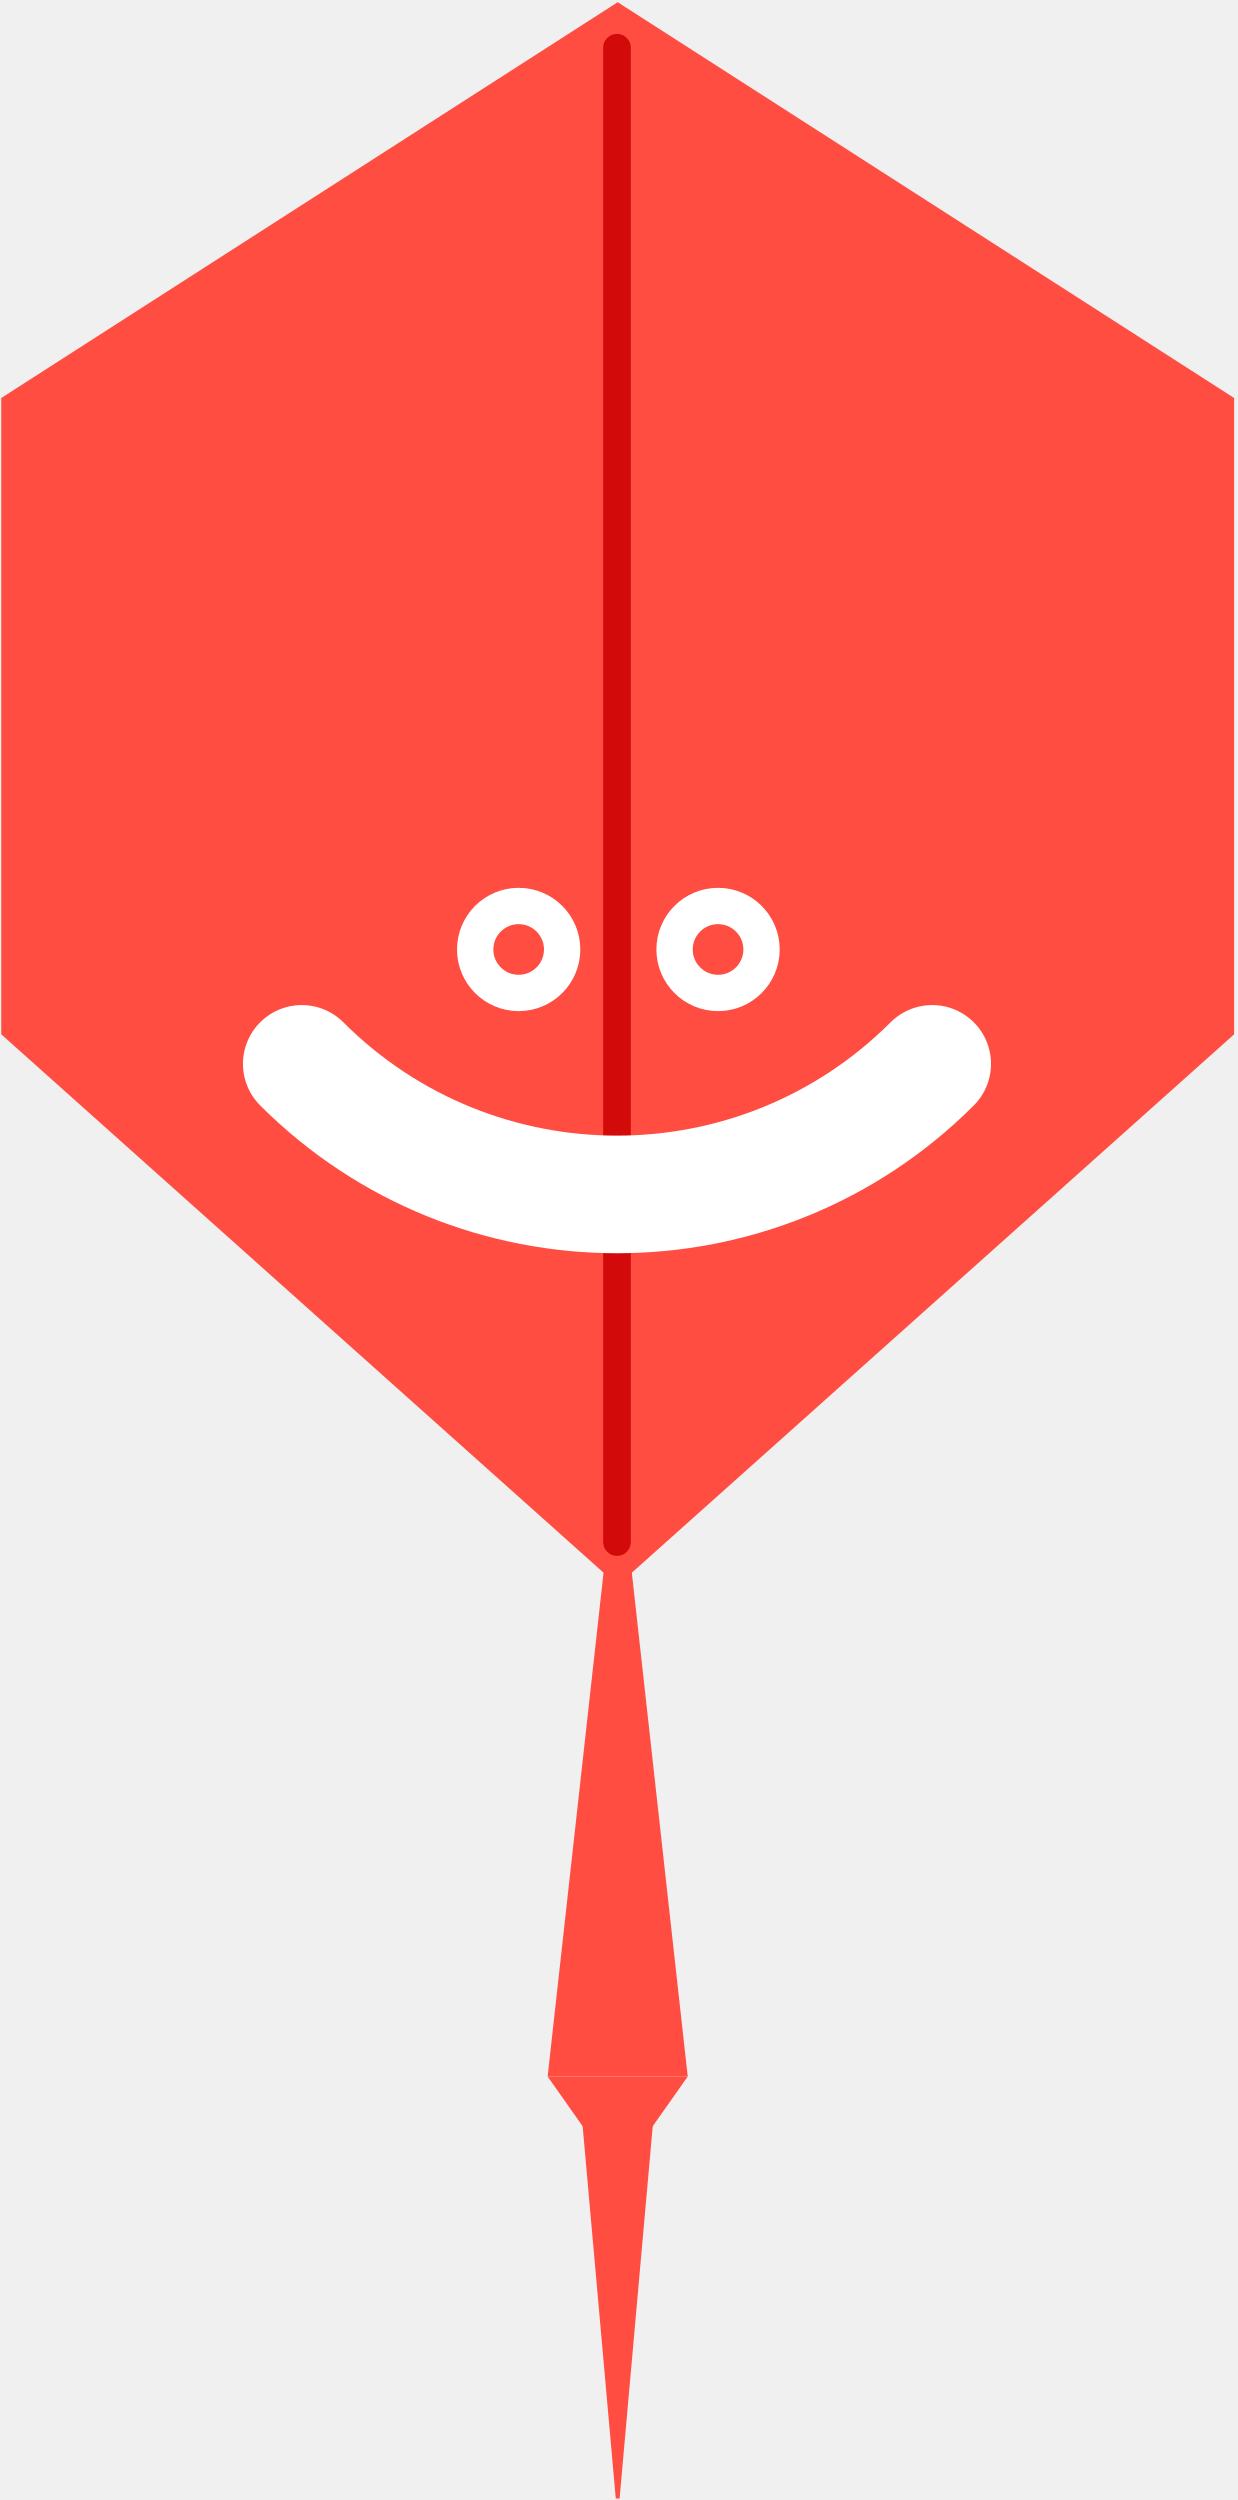
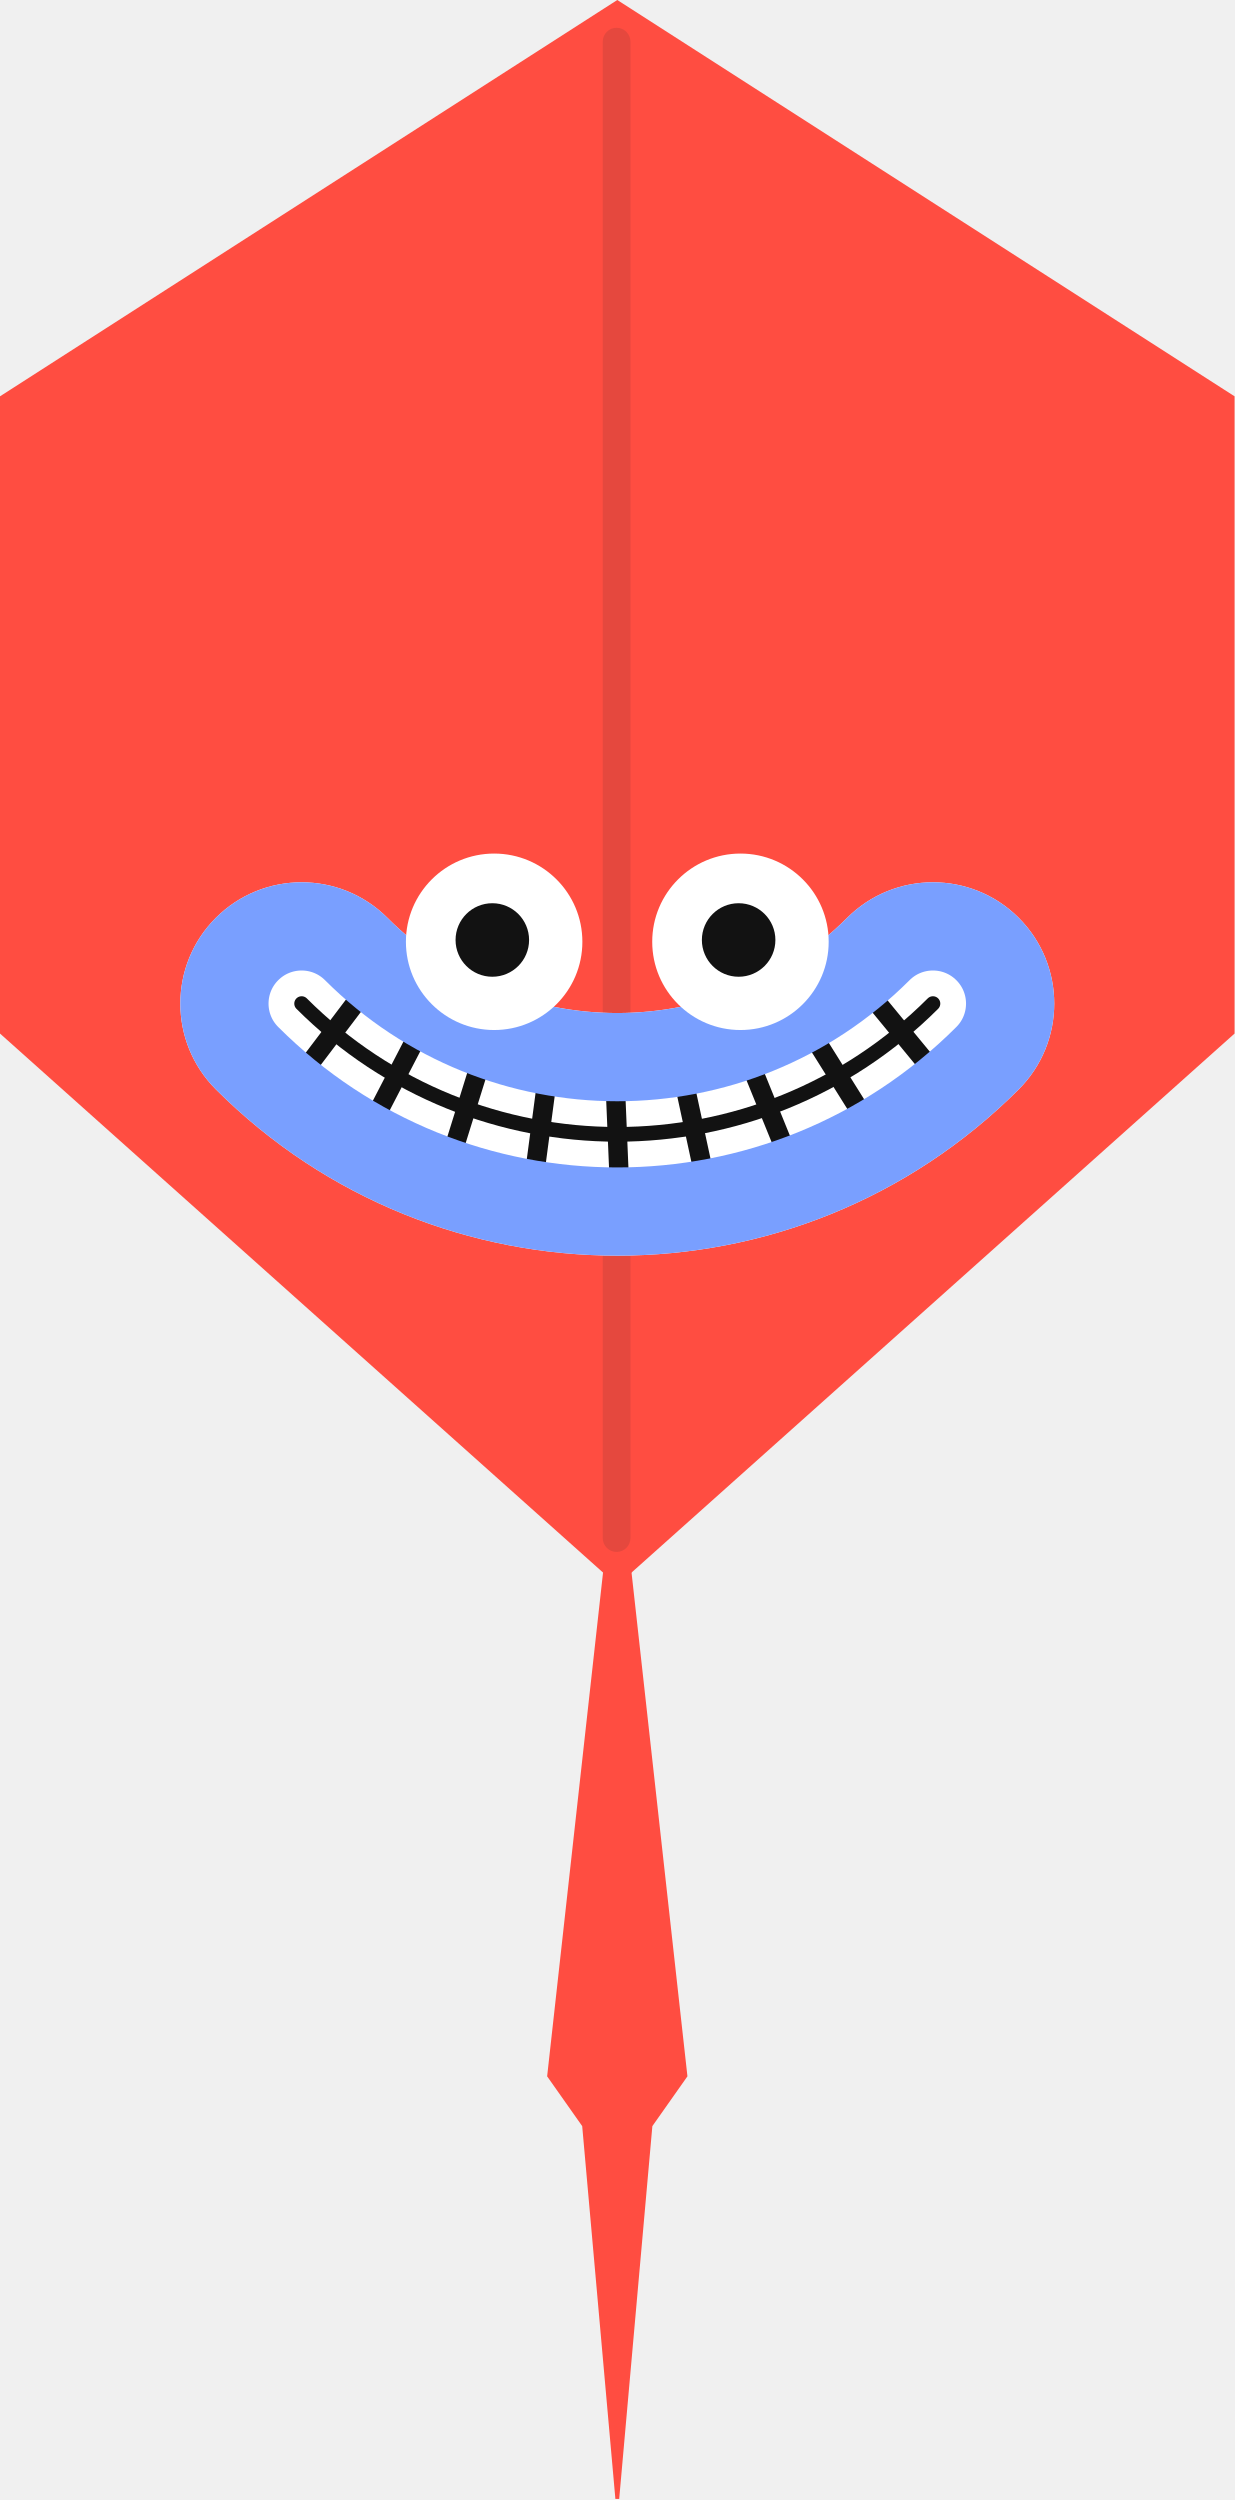
- <svg xmlns="http://www.w3.org/2000/svg" width="337" height="681" viewBox="0 0 337 681" fill="none">
-   <path d="M168.257 0.603L0.341 108.412L0.341 281.753L168.257 431.84L336.172 281.753L336.172 108.412L168.257 0.603Z" fill="#FF4D41" />
-   <rect width="414.605" height="7.538" rx="3.769" transform="matrix(4.04143e-08 -1 -1 -4.72775e-08 171.837 423.834)" fill="#D30A0A" />
-   <rect x="129.439" y="246.792" width="23.689" height="23.689" rx="11.845" fill="#FF4D41" stroke="white" stroke-width="9.894" />
-   <rect x="183.752" y="246.792" width="23.689" height="23.689" rx="11.845" fill="#FF4D41" stroke="white" stroke-width="9.894" />
-   <path d="M253.932 289.798C206.509 337.221 129.623 337.221 82.2 289.798" stroke="white" stroke-width="32.038" stroke-linecap="round" />
-   <path d="M187.338 565.644L172.073 428.071L164.441 428.071L149.176 565.644L187.338 565.644Z" fill="#FF4D41" />
-   <path d="M187.338 565.644L172.073 587.317L164.441 587.317L149.176 565.644L187.338 565.644Z" fill="#FF4D41" />
-   <path d="M177.915 577.894L168.775 680.603L167.739 680.603L158.598 577.894L177.915 577.894Z" fill="#FF4D41" />
+ <svg xmlns="http://www.w3.org/2000/svg" width="200" height="405" viewBox="0 0 200 405" fill="none">
+   <path d="M100 -4.37114e-06L1.36085e-05 64.204L9.09611e-06 167.435L100 256.818L200 167.435L200 64.204L100 -4.37114e-06Z" fill="#FF4D41" />
+   <rect width="246.914" height="4.489" rx="2.245" transform="matrix(4.04143e-08 -1 -1 -4.72775e-08 102.133 251.414)" fill="#E5483E" />
+   <path d="M111.364 336.366L105.683 344.43L100.309 404.828H99.692L94.316 344.43L88.637 336.366L97.727 254.436H102.273L111.364 336.366Z" fill="#FF4D41" />
+   <path d="M137.24 148.686C144.915 141.011 157.359 141.011 165.034 148.686C172.708 156.361 172.708 168.805 165.034 176.48C129.117 212.396 70.884 212.396 34.967 176.48C27.292 168.805 27.292 156.361 34.967 148.686C42.642 141.011 55.086 141.011 62.761 148.686C83.328 169.253 116.673 169.253 137.24 148.686Z" fill="white" />
+   <path d="M49.241 173.536C48.443 172.932 48.359 172.081 49.005 171.227L56.678 161.091C57.324 160.238 58.157 160.081 58.955 160.685C59.743 161.282 59.828 162.133 59.182 162.987L51.508 173.123C50.863 173.976 50.029 174.133 49.241 173.536ZM60.632 181.317C59.744 180.858 59.516 180.032 60.008 179.082L65.85 167.791C66.342 166.84 67.137 166.544 68.025 167.004C68.904 167.458 69.132 168.284 68.64 169.234L62.797 180.525C62.305 181.476 61.511 181.772 60.632 181.317ZM73.224 187.049C72.269 186.752 71.9 185.979 72.219 184.957L75.997 172.818C76.315 171.797 77.046 171.366 78.001 171.664C78.945 171.957 79.314 172.73 78.996 173.752L75.217 185.891C74.899 186.912 74.168 187.343 73.224 187.049ZM86.575 190.504C85.583 190.372 85.089 189.673 85.23 188.612L86.901 176.009C87.042 174.948 87.69 174.401 88.681 174.532C89.662 174.662 90.155 175.361 90.015 176.422L88.343 189.025C88.203 190.086 87.555 190.634 86.575 190.504ZM100.35 191.637C99.35 191.679 98.743 191.076 98.698 190.007L98.163 177.304C98.118 176.235 98.661 175.584 99.661 175.542C100.649 175.5 101.256 176.103 101.301 177.172L101.836 189.875C101.881 190.944 101.338 191.595 100.35 191.637ZM114.088 190.387C113.11 190.598 112.409 190.106 112.183 189.06L109.503 176.633C109.277 175.586 109.702 174.852 110.68 174.641C111.646 174.433 112.347 174.924 112.573 175.97L115.253 188.398C115.479 189.444 115.054 190.178 114.088 190.387ZM127.431 186.808C126.505 187.185 125.729 186.822 125.327 185.83L120.545 174.05C120.142 173.059 120.434 172.263 121.361 171.886C122.277 171.514 123.052 171.878 123.455 172.869L128.237 184.649C128.639 185.64 128.347 186.437 127.431 186.808ZM139.962 180.98C139.114 181.511 138.287 181.287 137.72 180.38L130.974 169.604C130.406 168.697 130.556 167.863 131.403 167.332C132.242 166.807 133.068 167.031 133.636 167.938L140.382 178.714C140.949 179.621 140.8 180.456 139.962 180.98ZM151.117 173.421C150.344 174.057 149.496 173.941 148.816 173.115L140.739 163.297C140.06 162.47 140.101 161.623 140.873 160.988C141.637 160.359 142.485 160.475 143.165 161.301L151.242 171.119C151.922 171.946 151.88 172.793 151.117 173.421Z" fill="#121212" />
+   <path d="M151.136 162.582C122.894 190.824 77.105 190.824 48.863 162.582" stroke="#121212" stroke-width="2.382" stroke-linecap="round" />
+   <path d="M142.293 153.739C147.177 148.855 155.096 148.855 159.98 153.739C164.864 158.623 164.864 166.543 159.98 171.427C126.855 204.552 73.146 204.552 40.02 171.427C35.136 166.543 35.136 158.623 40.02 153.739C44.904 148.855 52.824 148.855 57.708 153.739C81.066 177.097 118.935 177.097 142.293 153.739Z" stroke="#799FFF" stroke-width="14.293" stroke-linecap="round" />
+   <circle cx="80.051" cy="152.57" r="14.293" fill="white" />
+   <circle cx="79.756" cy="152.278" r="5.955" fill="#121212" />
+   <circle cx="119.953" cy="152.57" r="14.293" fill="white" />
+   <circle cx="119.659" cy="152.278" r="5.955" fill="#121212" />
</svg>
